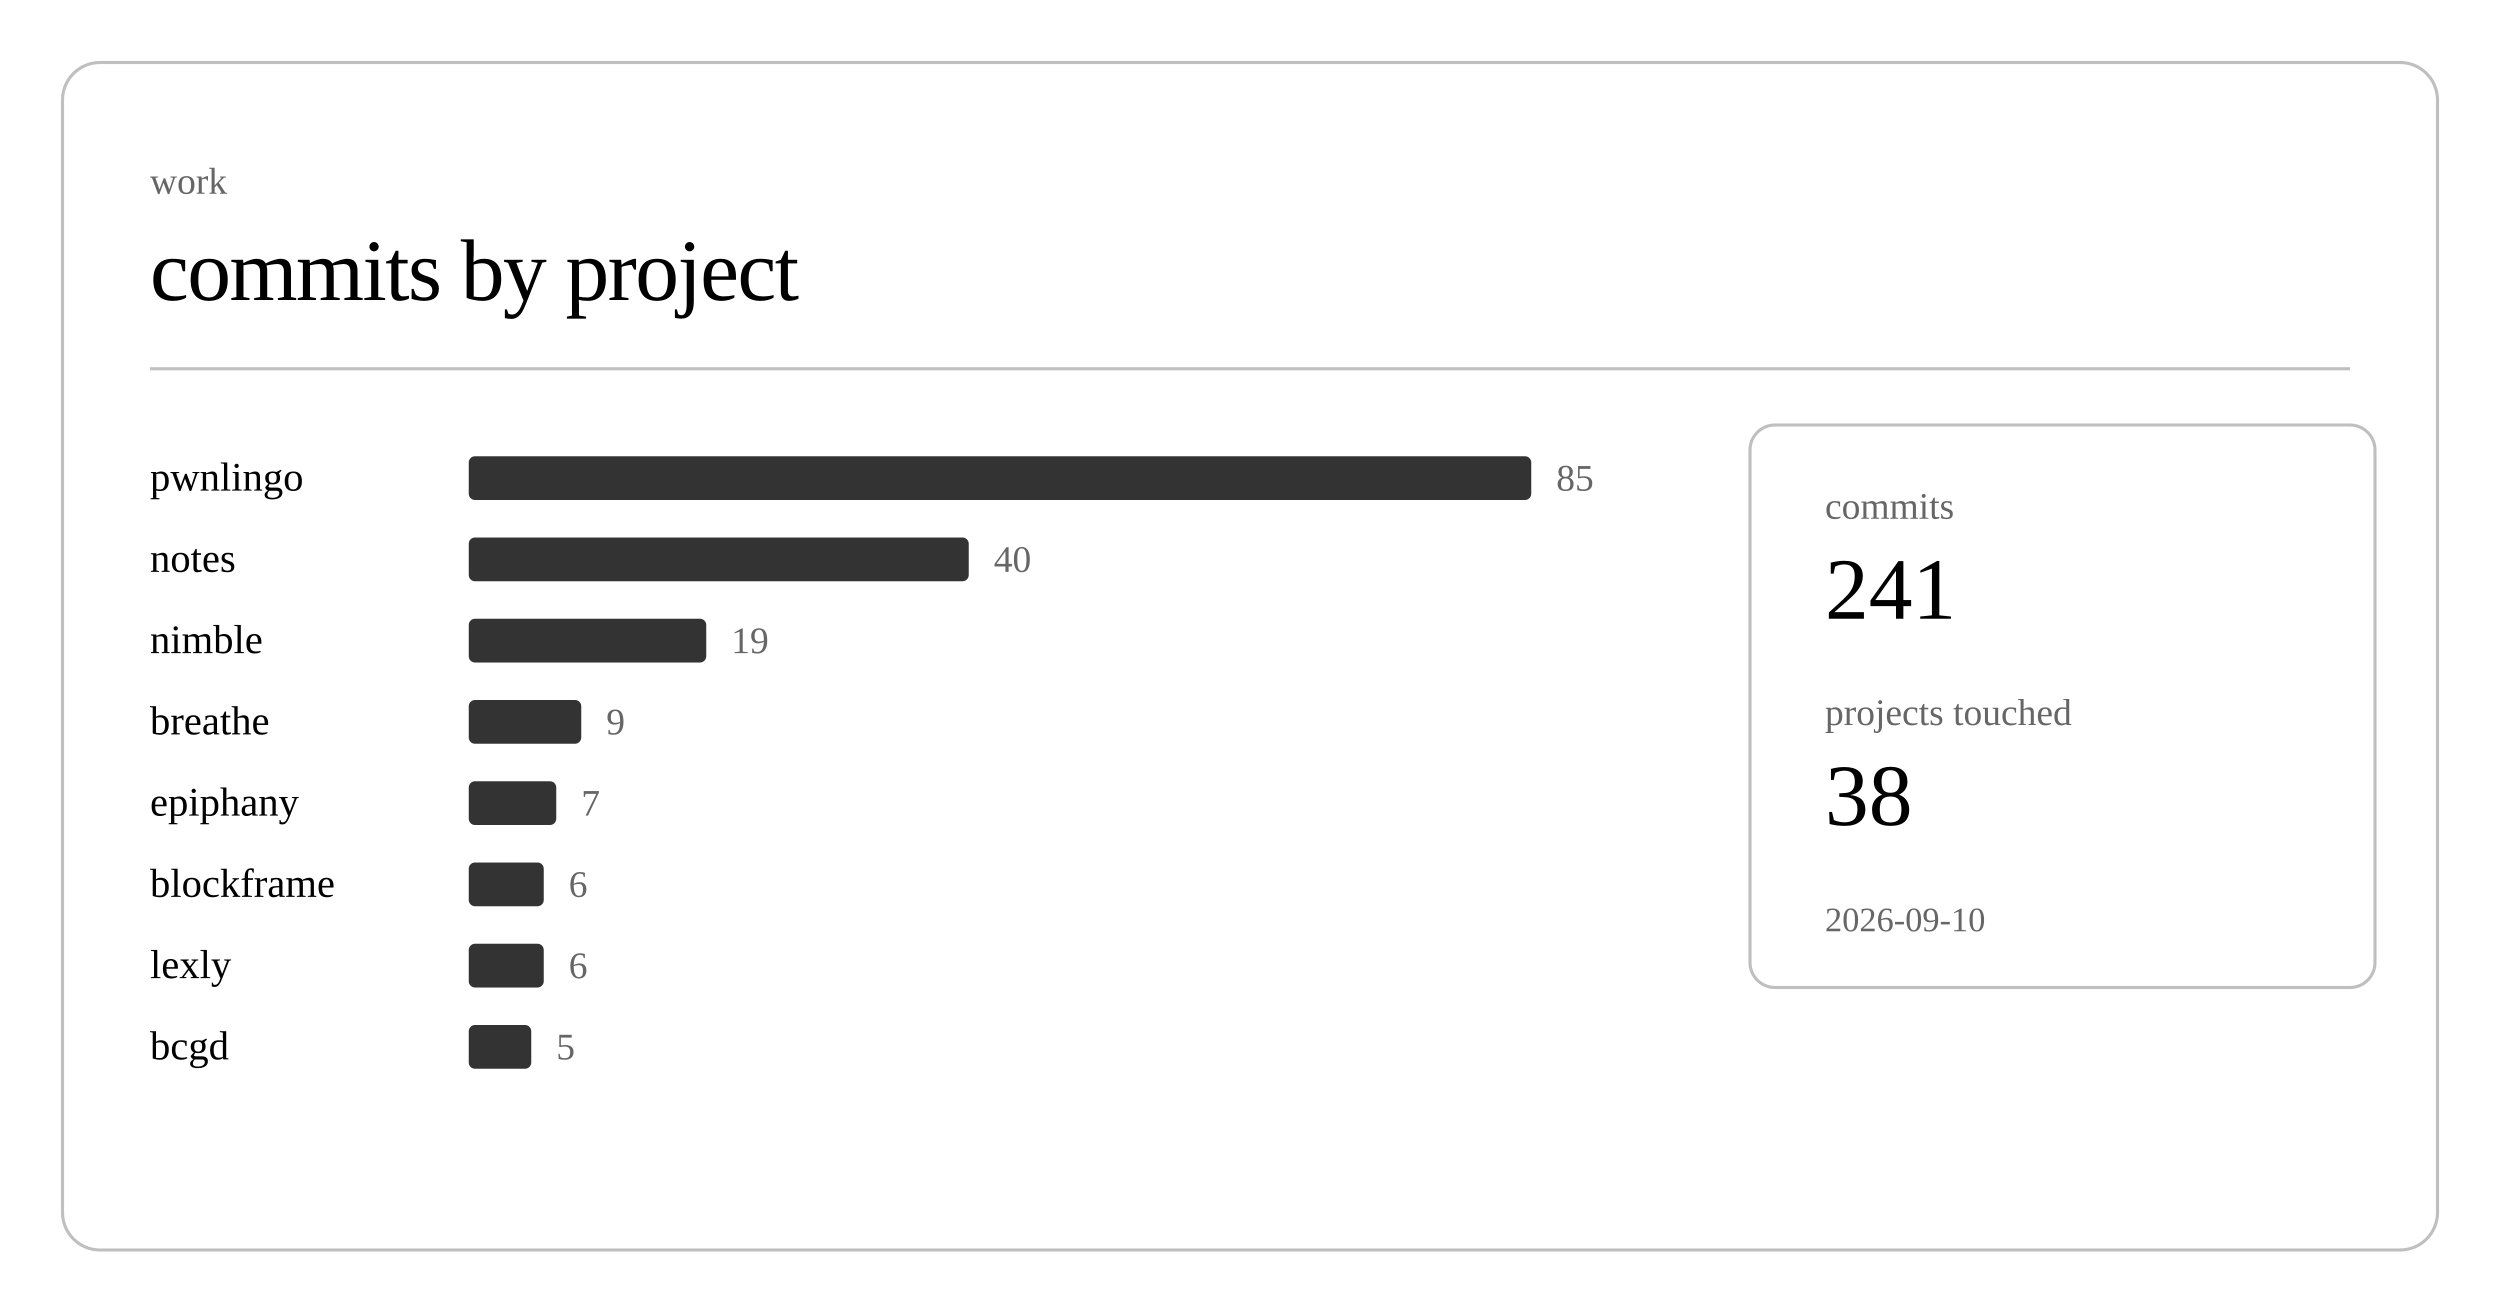
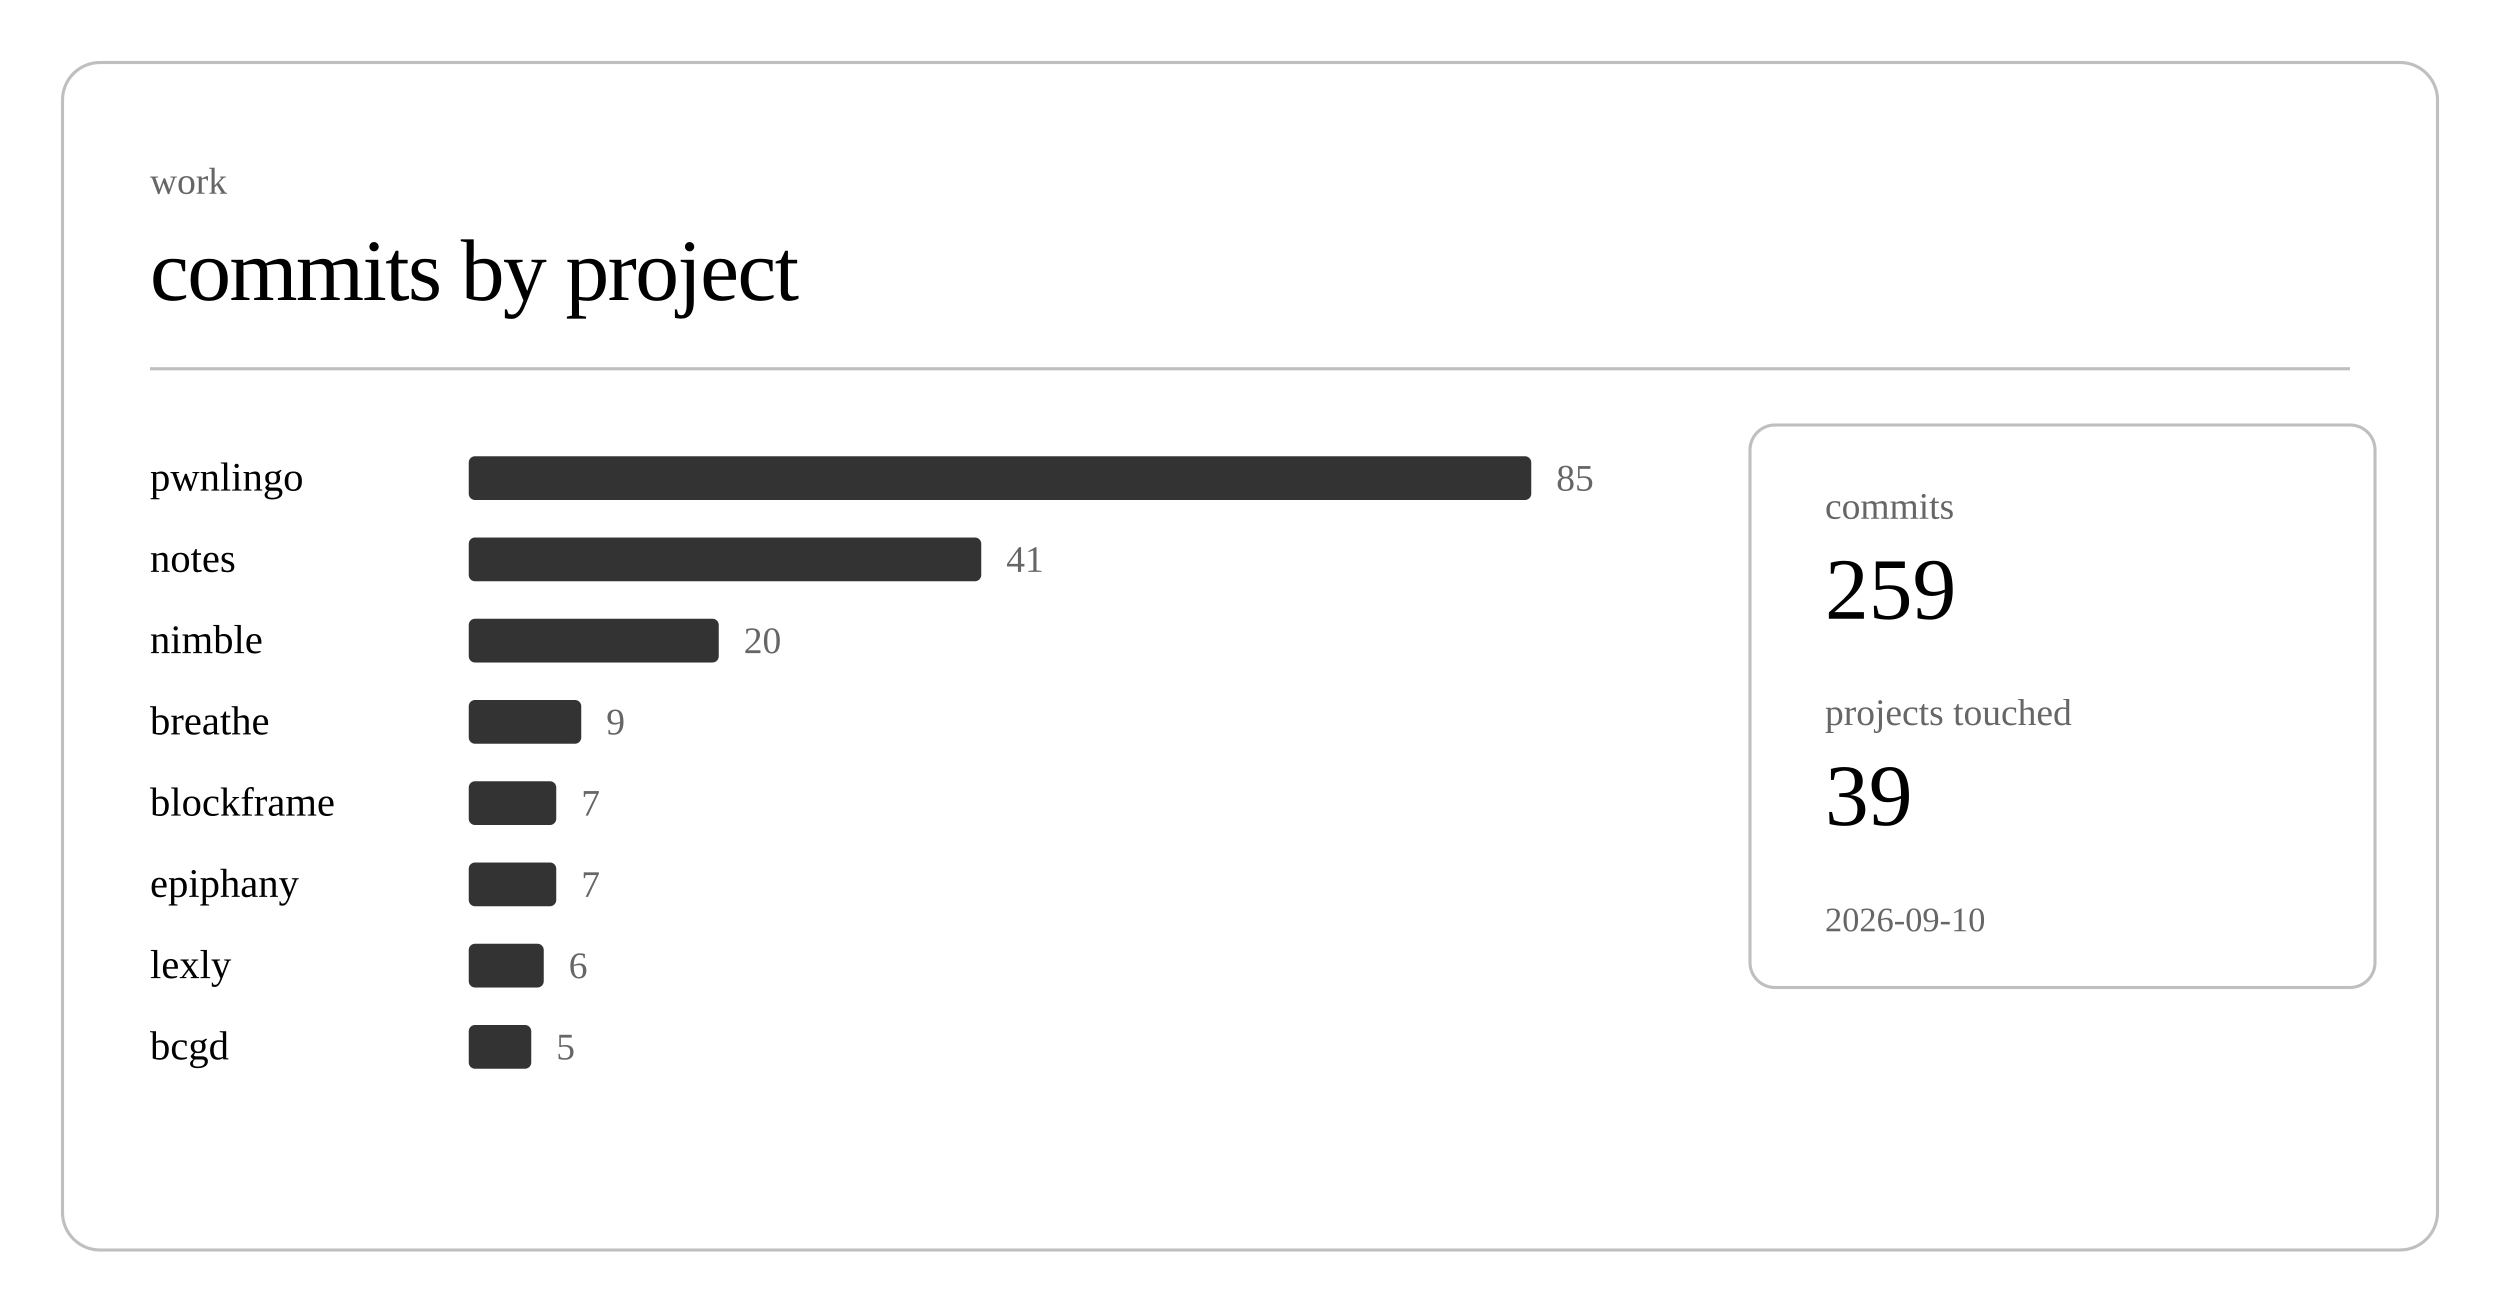
<svg xmlns="http://www.w3.org/2000/svg" class="post-header-svg" viewBox="0 0 800 420" width="800" height="420">
  <rect x="20" y="20" width="760" height="380" rx="12" ry="12" fill="none" stroke="currentColor" stroke-width="1" opacity="0.25" />
  <text fill="currentColor" x="48" y="62" font-size="12" opacity="0.6">work</text>
  <text fill="currentColor" x="48" y="96" font-size="28" font-weight="300" letter-spacing="-0.5">commits by project</text>
  <line stroke="currentColor" x1="48" y1="118" x2="752" y2="118" stroke-width="1" opacity="0.25" />
  <a href="https://github.com/nulljosh/pwnlingo">
    <text fill="currentColor" x="48" y="157" font-size="13">pwnlingo</text>
  </a>
  <rect x="150" y="146" width="340" height="14" rx="2" fill="currentColor" opacity="0.8" />
  <text fill="currentColor" x="498" y="157" font-size="12" opacity="0.6">85</text>
  <a href="https://github.com/nulljosh/notes">
    <text fill="currentColor" x="48" y="183" font-size="13">notes</text>
  </a>
-   <rect x="150" y="172" width="160" height="14" rx="2" fill="currentColor" opacity="0.8" />
-   <text fill="currentColor" x="318" y="183" font-size="12" opacity="0.6">40</text>
+   <rect x="150" y="172" width="164" height="14" rx="2" fill="currentColor" opacity="0.8" />
+   <text fill="currentColor" x="322" y="183" font-size="12" opacity="0.6">41</text>
  <a href="https://github.com/nulljosh/nimble">
    <text fill="currentColor" x="48" y="209" font-size="13">nimble</text>
  </a>
-   <rect x="150" y="198" width="76" height="14" rx="2" fill="currentColor" opacity="0.8" />
-   <text fill="currentColor" x="234" y="209" font-size="12" opacity="0.6">19</text>
+   <rect x="150" y="198" width="80" height="14" rx="2" fill="currentColor" opacity="0.8" />
+   <text fill="currentColor" x="238" y="209" font-size="12" opacity="0.6">20</text>
  <a href="https://github.com/nulljosh/breathe">
    <text fill="currentColor" x="48" y="235" font-size="13">breathe</text>
  </a>
  <rect x="150" y="224" width="36" height="14" rx="2" fill="currentColor" opacity="0.8" />
  <text fill="currentColor" x="194" y="235" font-size="12" opacity="0.6">9</text>
-   <a href="https://github.com/nulljosh/epiphany">
-     <text fill="currentColor" x="48" y="261" font-size="13">epiphany</text>
+   <a href="https://github.com/nulljosh/blockframe">
+     <text fill="currentColor" x="48" y="261" font-size="13">blockframe</text>
  </a>
  <rect x="150" y="250" width="28" height="14" rx="2" fill="currentColor" opacity="0.8" />
  <text fill="currentColor" x="186" y="261" font-size="12" opacity="0.6">7</text>
-   <a href="https://github.com/nulljosh/blockframe">
-     <text fill="currentColor" x="48" y="287" font-size="13">blockframe</text>
+   <a href="https://github.com/nulljosh/epiphany">
+     <text fill="currentColor" x="48" y="287" font-size="13">epiphany</text>
  </a>
-   <rect x="150" y="276" width="24" height="14" rx="2" fill="currentColor" opacity="0.8" />
-   <text fill="currentColor" x="182" y="287" font-size="12" opacity="0.6">6</text>
+   <rect x="150" y="276" width="28" height="14" rx="2" fill="currentColor" opacity="0.8" />
+   <text fill="currentColor" x="186" y="287" font-size="12" opacity="0.6">7</text>
  <a href="https://github.com/nulljosh/lexly">
    <text fill="currentColor" x="48" y="313" font-size="13">lexly</text>
  </a>
  <rect x="150" y="302" width="24" height="14" rx="2" fill="currentColor" opacity="0.8" />
  <text fill="currentColor" x="182" y="313" font-size="12" opacity="0.6">6</text>
  <a href="https://github.com/nulljosh/bcgd">
    <text fill="currentColor" x="48" y="339" font-size="13">bcgd</text>
  </a>
  <rect x="150" y="328" width="20" height="14" rx="2" fill="currentColor" opacity="0.8" />
  <text fill="currentColor" x="178" y="339" font-size="12" opacity="0.6">5</text>
  <rect x="560" y="136" width="200" height="180" rx="8" ry="8" fill="none" stroke="currentColor" stroke-width="1" opacity="0.25" />
  <text fill="currentColor" x="584" y="166" font-size="12" opacity="0.6">commits</text>
-   <text fill="currentColor" x="584" y="198" font-size="28" font-weight="500">241</text>
+   <text fill="currentColor" x="584" y="198" font-size="28" font-weight="500">259</text>
  <text fill="currentColor" x="584" y="232" font-size="12" opacity="0.6">projects touched</text>
-   <text fill="currentColor" x="584" y="264" font-size="28" font-weight="500">38</text>
+   <text fill="currentColor" x="584" y="264" font-size="28" font-weight="500">39</text>
  <text fill="currentColor" x="584" y="298" font-size="11" opacity="0.6">2026-09-10</text>
</svg>
